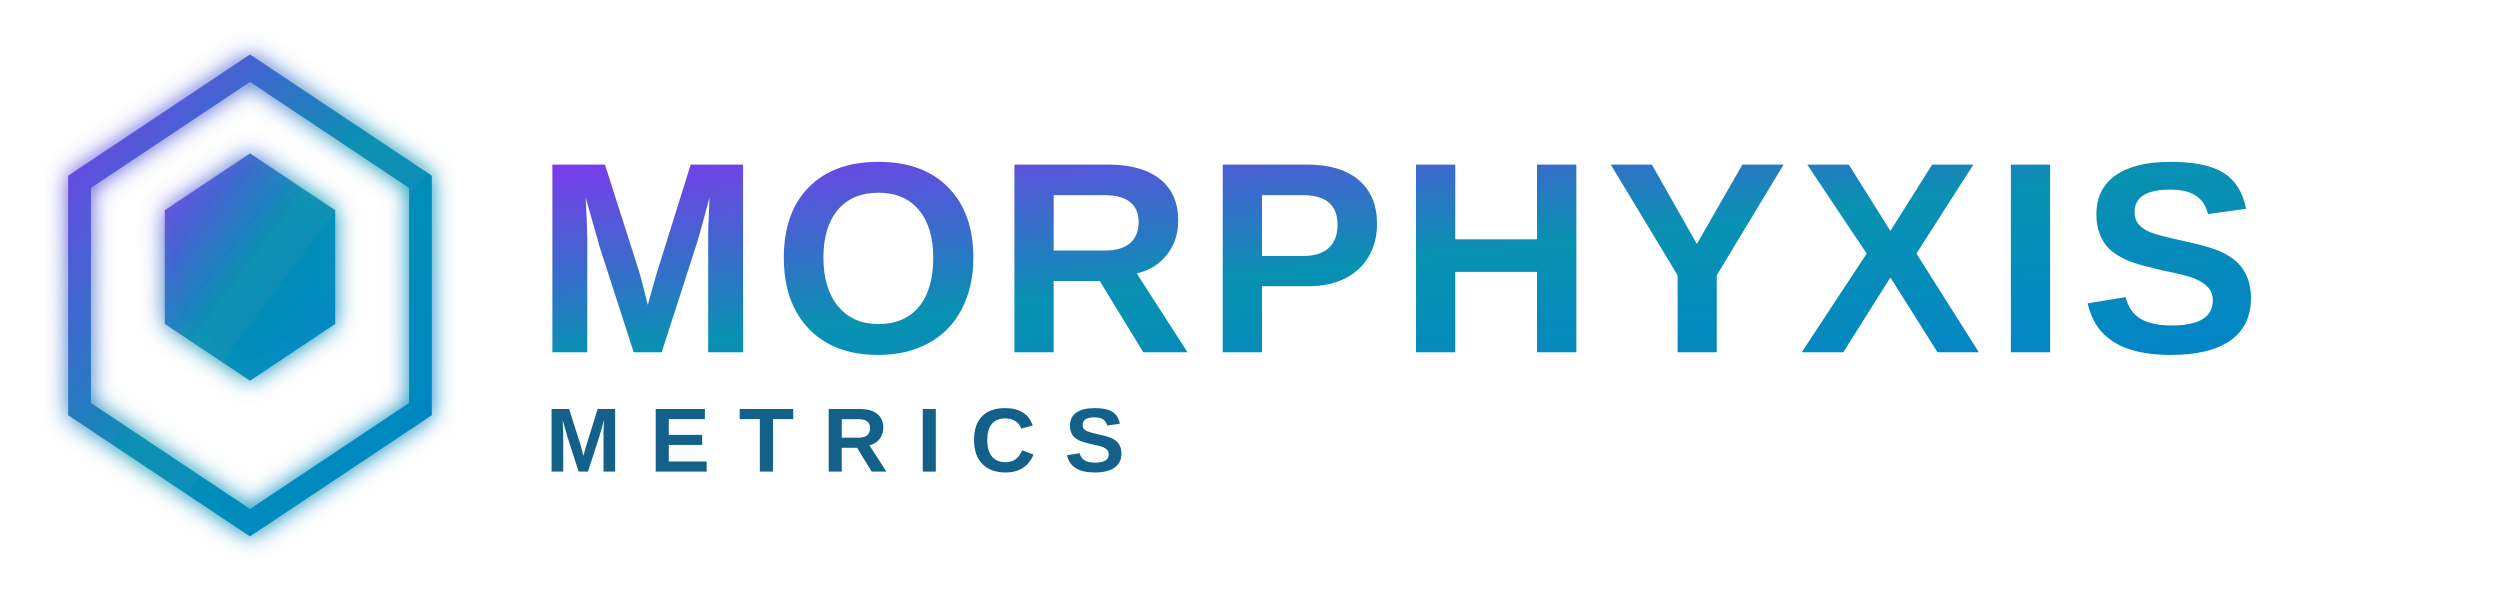
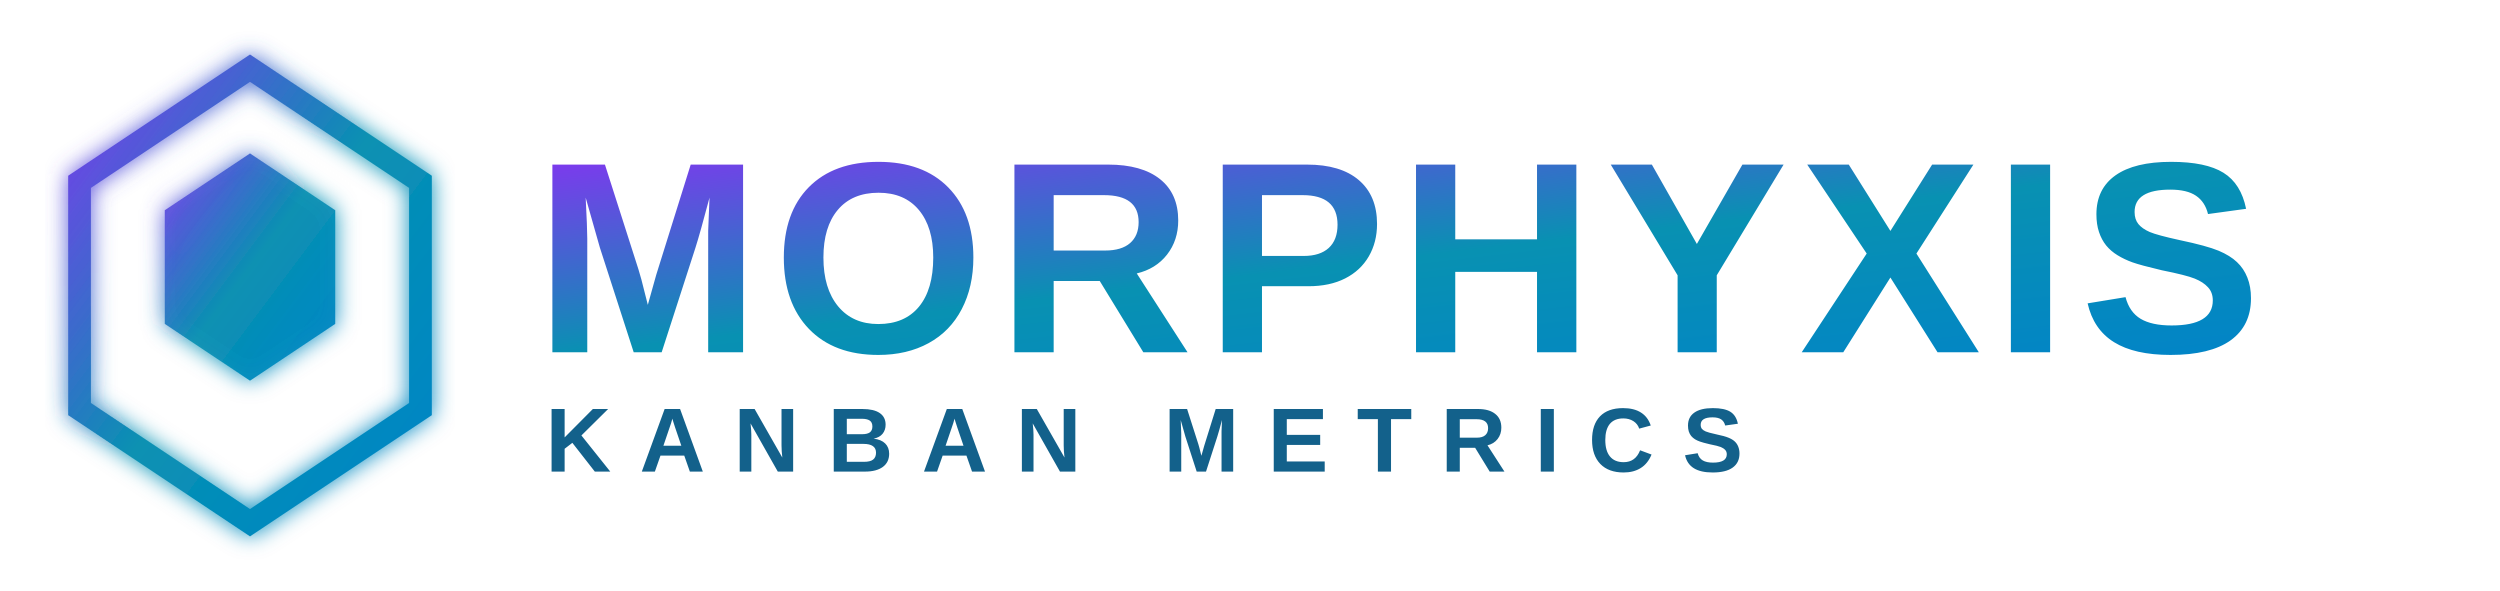
<svg xmlns="http://www.w3.org/2000/svg" width="440" height="104" viewBox="36 33 440 104">
  <defs>
    <linearGradient id="g1" x1="0" y1="0" x2="1" y2="1">
      <stop offset="0%" stop-color="#7c3aed" />
      <stop offset="50%" stop-color="#0891b2" />
      <stop offset="100%" stop-color="#0284c7" />
    </linearGradient>
    <filter id="glow">
      <feGaussianBlur stdDeviation="2" result="blur" />
      <feMerge>
        <feMergeNode in="blur" />
        <feMergeNode in="SourceGraphic" />
      </feMerge>
    </filter>
  </defs>
  <g transform="translate(40,35)" filter="url(#glow)">
    <path d="M40 10 L70 30 L70 70 L40 90 L10 70 L10 30 Z" fill="none" stroke="url(#g1)" stroke-width="4" />
    <path d="M40 25 L55 35 L55 55 L40 65 L25 55 L25 35 Z" fill="url(#g1)" opacity="0.95" />
  </g>
  <text x="130" y="95" font-family="Arial, sans-serif" font-size="48" font-weight="700" fill="url(#g1)" letter-spacing="2">
    MORPHYXIS
  </text>
  <text x="132" y="116" font-family="Arial, sans-serif" font-size="16" font-weight="600" fill="#075985" letter-spacing="5" opacity="0.95">
-     METRICS
+     KANBAN METRICS
  </text>
  <line x1="130" y1="110" x2="470" y2="110" stroke="url(#g1)" stroke-width="2" opacity="0.8" />
</svg>
